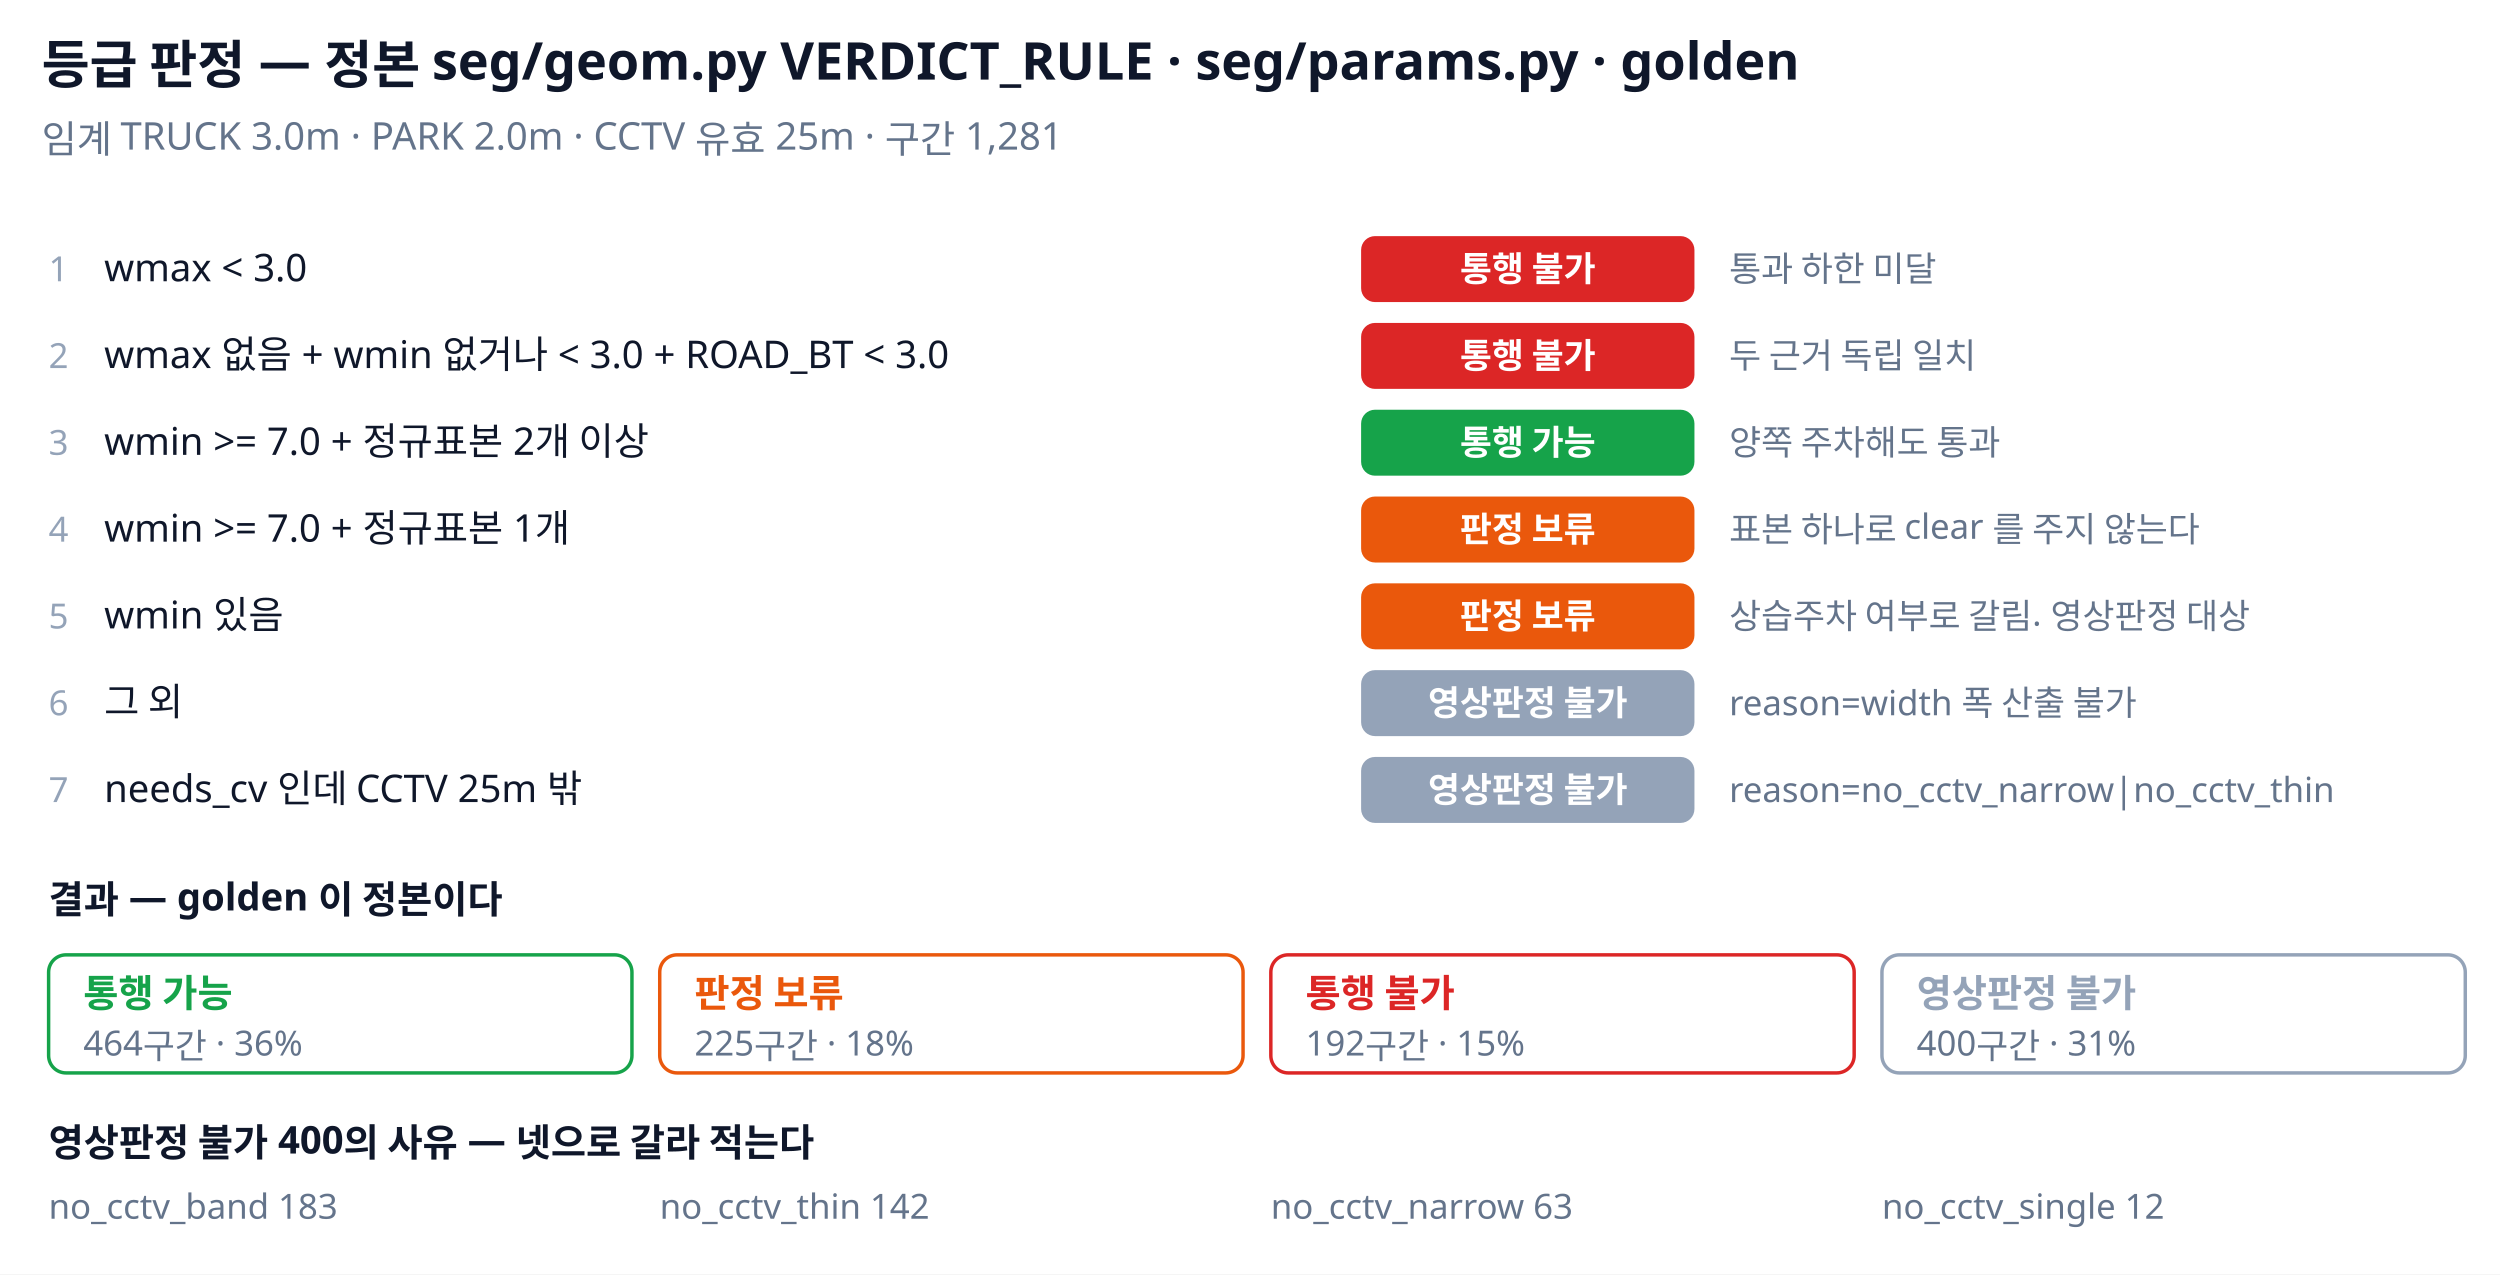
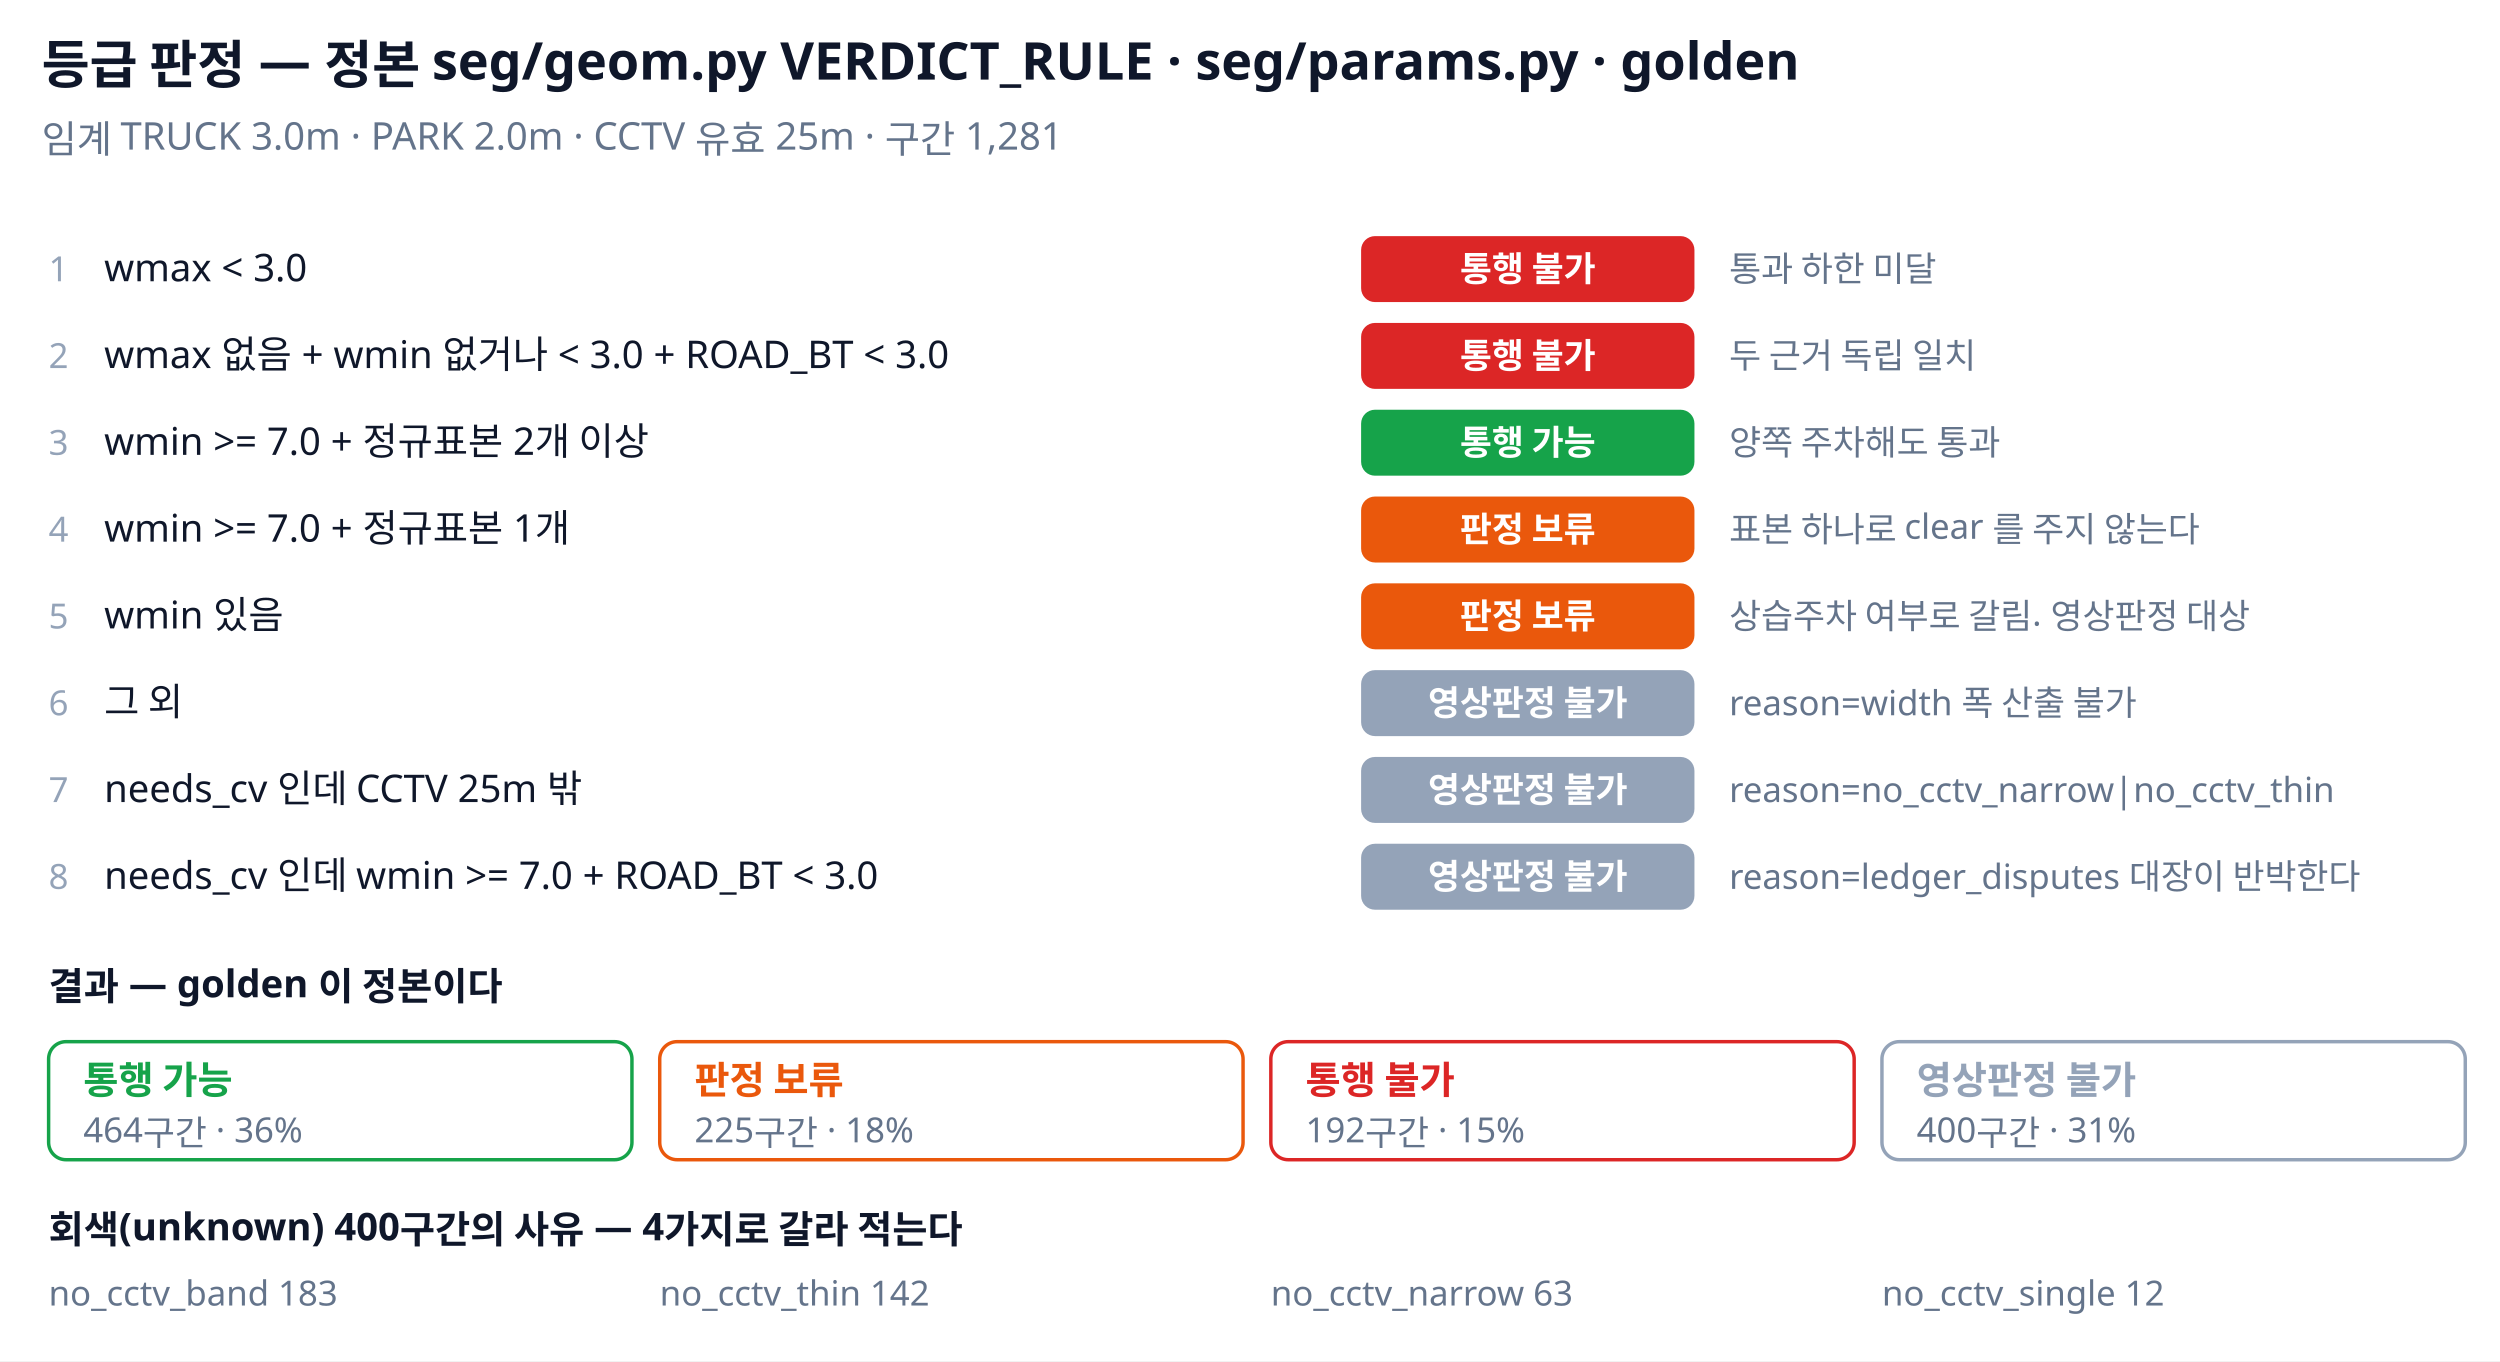
- <svg xmlns="http://www.w3.org/2000/svg" viewBox="0 0 720 367" width="720" height="367" font-family="Pretendard, system-ui, sans-serif">
-   <rect width="720" height="367" fill="#fff" />
+ <svg xmlns="http://www.w3.org/2000/svg" viewBox="0 0 720 392" width="720" height="392" font-family="Pretendard, system-ui, sans-serif">
+   <rect width="720" height="392" fill="#fff" />
  <text x="12" y="24" font-size="15" font-weight="700" fill="#0f172a">등급 판정 — 정본 seg/geom.py VERDICT_RULE · seg/params.py · golden</text>
  <text x="12" y="44" font-size="11" fill="#64748b">임계 TRUCK 3.0m · PARK 2.0m · CCTV 유효 25m · 구간 1,281</text>
  <text x="14" y="81" font-size="10" fill="#94a3b8">1</text>
  <text x="30" y="81" font-size="11" fill="#0f172a">wmax &lt; 3.0</text>
  <rect x="392" y="68" width="96" height="19" rx="4" fill="#dc2626" />
  <text x="440" y="81" font-size="10" font-weight="700" fill="#fff" text-anchor="middle">통행 불가</text>
  <text x="498" y="81" font-size="10" fill="#64748b">통과 하한 미달</text>
  <text x="14" y="106" font-size="10" fill="#94a3b8">2</text>
  <text x="30" y="106" font-size="11" fill="#0f172a">wmax 없음 + wmin 없거나 &lt; 3.0 + ROAD_BT &lt; 3.0</text>
  <rect x="392" y="93" width="96" height="19" rx="4" fill="#dc2626" />
  <text x="440" y="106" font-size="10" font-weight="700" fill="#fff" text-anchor="middle">통행 불가</text>
  <text x="498" y="106" font-size="10" fill="#64748b">두 근거 독립 일치</text>
  <text x="14" y="131" font-size="10" fill="#94a3b8">3</text>
  <text x="30" y="131" font-size="11" fill="#0f172a">wmin &gt;= 7.0 + 정규표본 2개 이상</text>
  <rect x="392" y="118" width="96" height="19" rx="4" fill="#16a34a" />
  <text x="440" y="131" font-size="10" font-weight="700" fill="#fff" text-anchor="middle">통행 가능</text>
  <text x="498" y="131" font-size="10" fill="#64748b">양쪽 주차해도 통과</text>
  <text x="14" y="156" font-size="10" fill="#94a3b8">4</text>
  <text x="30" y="156" font-size="11" fill="#0f172a">wmin &gt;= 7.0 + 정규표본 1개</text>
  <rect x="392" y="143" width="96" height="19" rx="4" fill="#ea580c" />
  <text x="440" y="156" font-size="10" font-weight="700" fill="#fff" text-anchor="middle">판정 보류</text>
  <text x="498" y="156" font-size="10" fill="#64748b">표본 하나로 clear 를 주지 않는다</text>
  <text x="14" y="181" font-size="10" fill="#94a3b8">5</text>
  <text x="30" y="181" font-size="11" fill="#0f172a">wmin 있음</text>
  <rect x="392" y="168" width="96" height="19" rx="4" fill="#ea580c" />
  <text x="440" y="181" font-size="10" font-weight="700" fill="#fff" text-anchor="middle">판정 보류</text>
  <text x="498" y="181" font-size="10" fill="#64748b">상습주차 여부로 갈림. 영상판정 대상</text>
  <text x="14" y="206" font-size="10" fill="#94a3b8">6</text>
  <text x="30" y="206" font-size="11" fill="#0f172a">그 외</text>
  <rect x="392" y="193" width="96" height="19" rx="4" fill="#94a3b8" />
  <text x="440" y="206" font-size="10" font-weight="700" fill="#fff" text-anchor="middle">영상판정 불가</text>
  <text x="498" y="206" font-size="10" fill="#64748b">reason=width 폭 산출 불가</text>
  <text x="14" y="231" font-size="10" fill="#94a3b8">7</text>
  <text x="30" y="231" font-size="11" fill="#0f172a">needs_cv 인데 CCTV 25m 밖</text>
  <rect x="392" y="218" width="96" height="19" rx="4" fill="#94a3b8" />
  <text x="440" y="231" font-size="10" font-weight="700" fill="#fff" text-anchor="middle">영상판정 불가</text>
  <text x="498" y="231" font-size="10" fill="#64748b">reason=no_cctv_narrow|no_cctv_thin</text>
-   <text x="14" y="263" font-size="11" font-weight="700" fill="#0f172a">결과 — golden 이 정본이다</text>
-   <rect x="14" y="275" width="168" height="34" rx="5" fill="#fff" stroke="#16a34a" />
-   <text x="24" y="290" font-size="11" font-weight="700" fill="#16a34a">통행 가능</text>
-   <text x="24" y="304" font-size="10" fill="#64748b">464구간 · 36%</text>
-   <rect x="190" y="275" width="168" height="34" rx="5" fill="#fff" stroke="#ea580c" />
-   <text x="200" y="290" font-size="11" font-weight="700" fill="#ea580c">판정 보류</text>
-   <text x="200" y="304" font-size="10" fill="#64748b">225구간 · 18%</text>
-   <rect x="366" y="275" width="168" height="34" rx="5" fill="#fff" stroke="#dc2626" />
-   <text x="376" y="290" font-size="11" font-weight="700" fill="#dc2626">통행 불가</text>
-   <text x="376" y="304" font-size="10" fill="#64748b">192구간 · 15%</text>
-   <rect x="542" y="275" width="168" height="34" rx="5" fill="#fff" stroke="#94a3b8" />
-   <text x="552" y="290" font-size="11" font-weight="700" fill="#94a3b8">영상판정 불가</text>
-   <text x="552" y="304" font-size="10" fill="#64748b">400구간 · 31%</text>
-   <text x="14" y="333" font-size="11" font-weight="700" fill="#0f172a">영상판정 불가 400의 사유 — 넷으로 갈라 적는다</text>
-   <text x="14" y="351" font-size="10" fill="#64748b">no_cctv_band 183</text>
-   <text x="190" y="351" font-size="10" fill="#64748b">no_cctv_thin 142</text>
-   <text x="366" y="351" font-size="10" fill="#64748b">no_cctv_narrow 63</text>
-   <text x="542" y="351" font-size="10" fill="#64748b">no_cctv_single 12</text>
+   <text x="14" y="256" font-size="10" fill="#94a3b8">8</text>
+   <text x="30" y="256" font-size="11" fill="#0f172a">needs_cv 인데 wmin &gt;= 7.0 + ROAD_BT &lt; 3.0</text>
+   <rect x="392" y="243" width="96" height="19" rx="4" fill="#94a3b8" />
+   <text x="440" y="256" font-size="10" font-weight="700" fill="#fff" text-anchor="middle">영상판정 불가</text>
+   <text x="498" y="256" font-size="10" fill="#64748b">reason=ledger_disputes 대장이 반박한다</text>
+   <text x="14" y="288" font-size="11" font-weight="700" fill="#0f172a">결과 — golden 이 정본이다</text>
+   <rect x="14" y="300" width="168" height="34" rx="5" fill="#fff" stroke="#16a34a" />
+   <text x="24" y="315" font-size="11" font-weight="700" fill="#16a34a">통행 가능</text>
+   <text x="24" y="329" font-size="10" fill="#64748b">464구간 · 36%</text>
+   <rect x="190" y="300" width="168" height="34" rx="5" fill="#fff" stroke="#ea580c" />
+   <text x="200" y="315" font-size="11" font-weight="700" fill="#ea580c">판정 보류</text>
+   <text x="200" y="329" font-size="10" fill="#64748b">225구간 · 18%</text>
+   <rect x="366" y="300" width="168" height="34" rx="5" fill="#fff" stroke="#dc2626" />
+   <text x="376" y="315" font-size="11" font-weight="700" fill="#dc2626">통행 불가</text>
+   <text x="376" y="329" font-size="10" fill="#64748b">192구간 · 15%</text>
+   <rect x="542" y="300" width="168" height="34" rx="5" fill="#fff" stroke="#94a3b8" />
+   <text x="552" y="315" font-size="11" font-weight="700" fill="#94a3b8">영상판정 불가</text>
+   <text x="552" y="329" font-size="10" fill="#64748b">400구간 · 31%</text>
+   <text x="14" y="358" font-size="11" font-weight="700" fill="#0f172a">회색(unknown) 400구간의 사유 — 4가지로 갈라 적는다</text>
+   <text x="14" y="376" font-size="10" fill="#64748b">no_cctv_band 183</text>
+   <text x="190" y="376" font-size="10" fill="#64748b">no_cctv_thin 142</text>
+   <text x="366" y="376" font-size="10" fill="#64748b">no_cctv_narrow 63</text>
+   <text x="542" y="376" font-size="10" fill="#64748b">no_cctv_single 12</text>
</svg>
